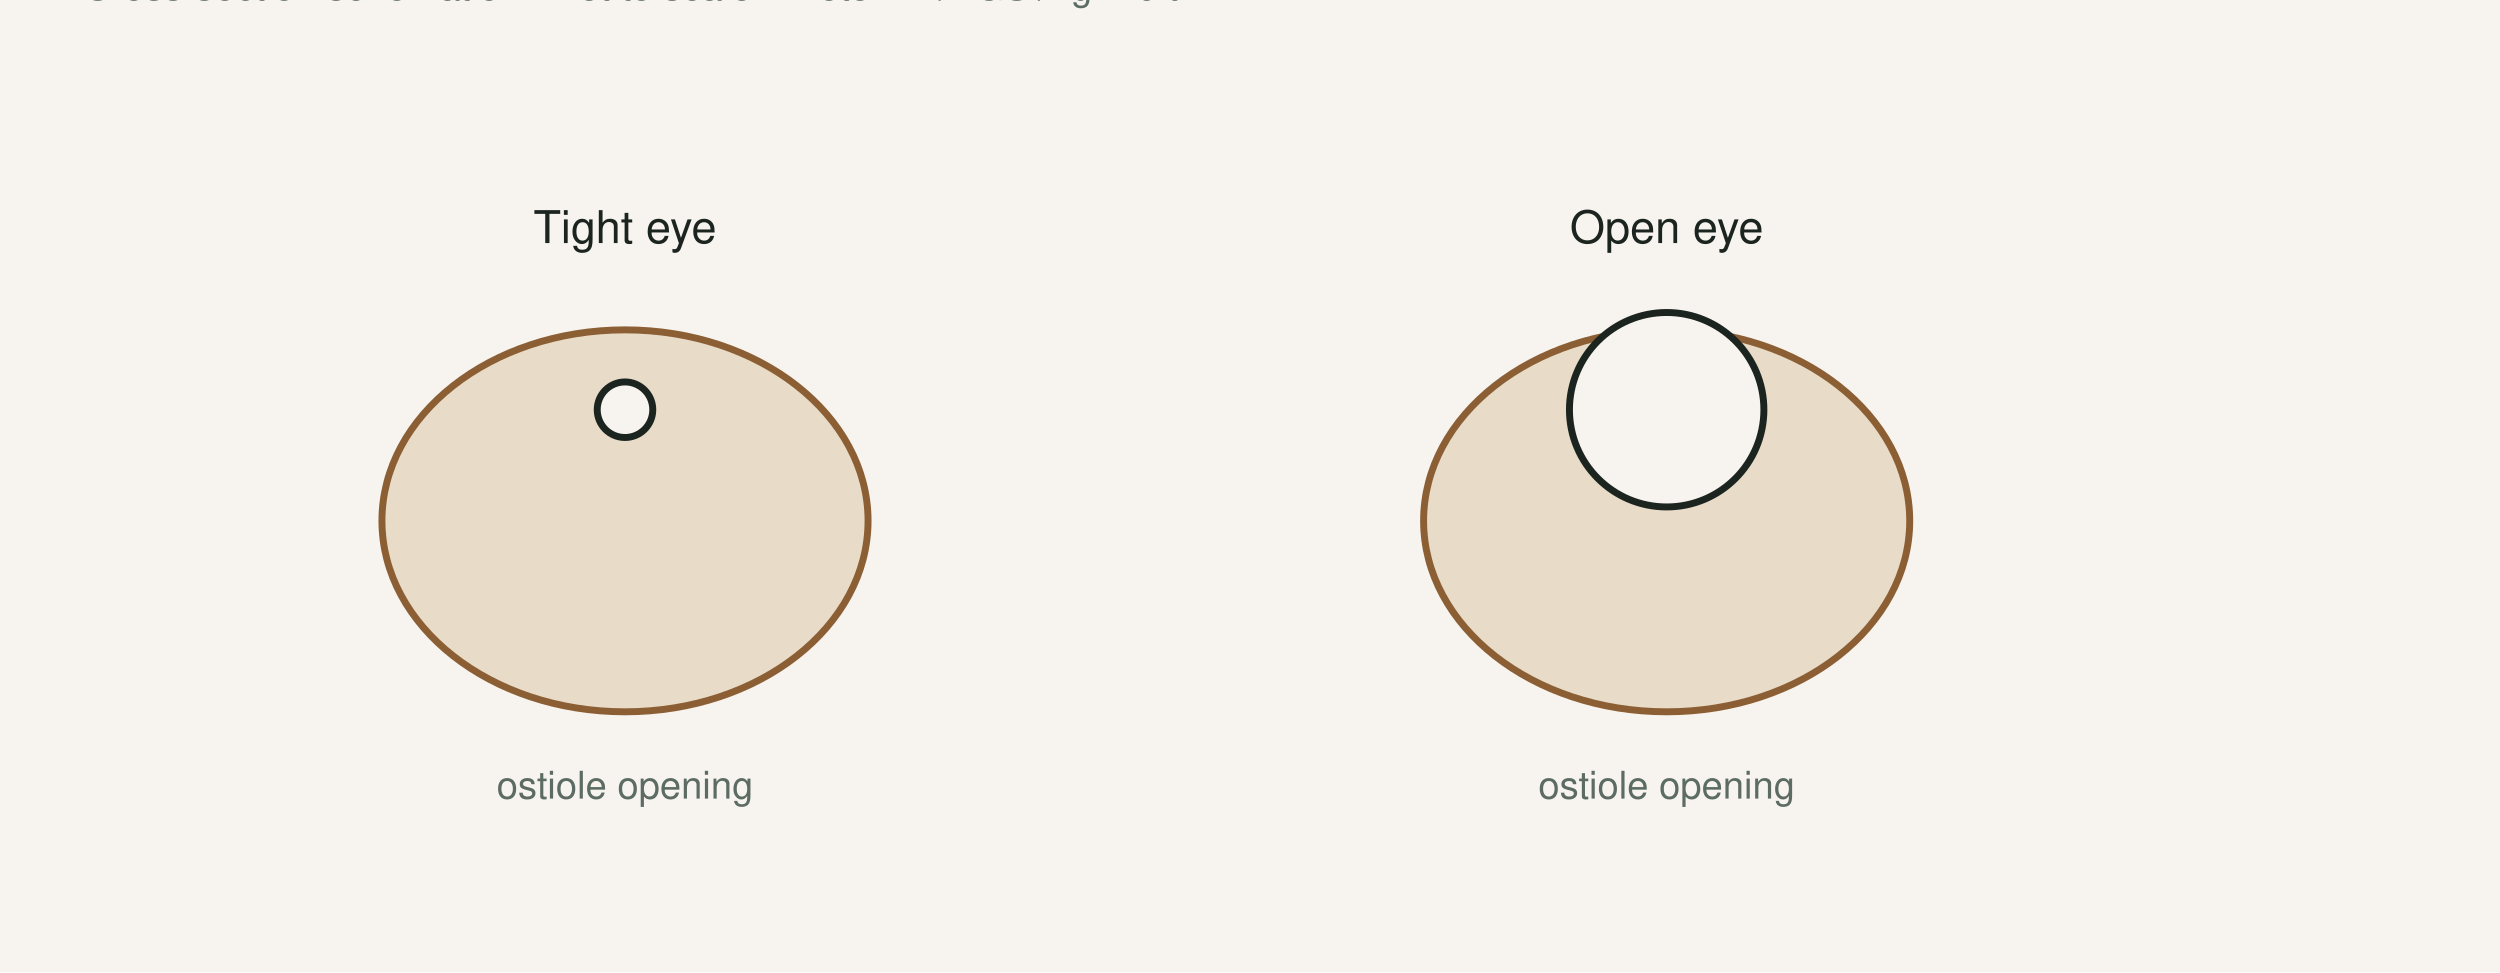
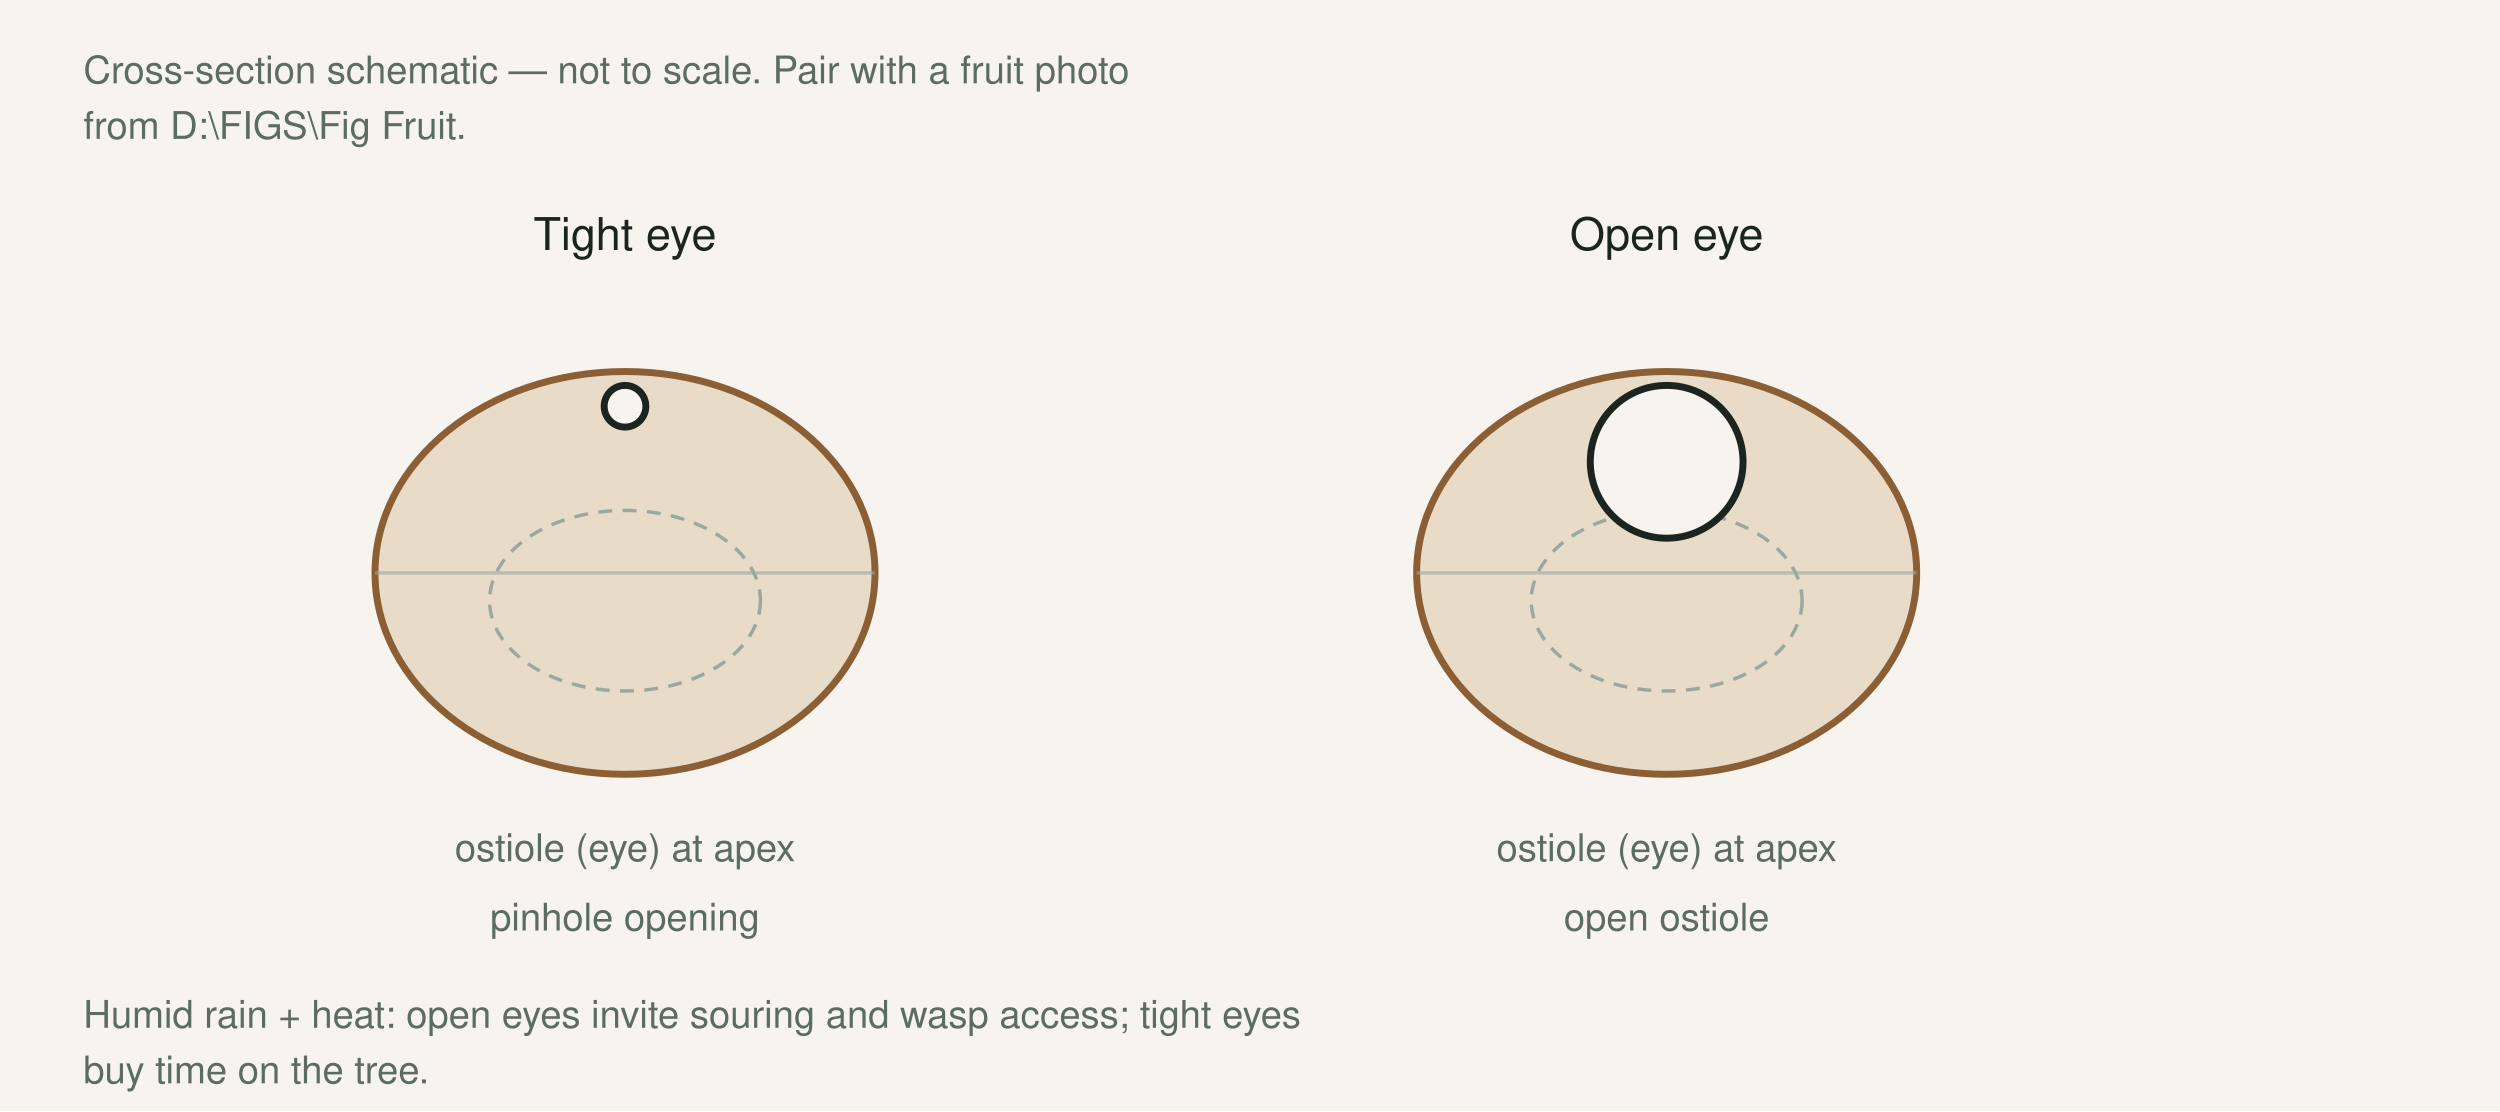
- <svg xmlns="http://www.w3.org/2000/svg" width="720" height="280" viewBox="0 0 720 280" role="img" aria-labelledby="title desc">
+ <svg xmlns="http://www.w3.org/2000/svg" width="720" height="320" viewBox="0 0 720 320" role="img" aria-labelledby="title desc">
  <rect width="100%" height="100%" fill="#f7f4ef" />
  <style>text { font-family: system-ui, 'Segoe UI', Helvetica, Arial, sans-serif; fill: #1c2420; } .label { font-size: 13px; } .small { font-size: 11px; fill: #5c6b63; } .mono { font-family: ui-monospace, Consolas, monospace; font-size: 12px; }</style>
  <text class="small">
-     <tspan x="24" dy="0">Cross-section schematic — not to scale. Photo: D:\FIGS\Fig Fruit.</tspan>
+     <tspan x="24" y="24">Cross-section schematic — not to scale. Pair with a fruit photo</tspan>
+     <tspan x="24" dy="16">from D:\FIGS\Fig Fruit.</tspan>
  </text>
-   <text class="label" x="180" y="70" text-anchor="middle">Tight eye</text>
-   <ellipse cx="180" cy="150" rx="70" ry="55" fill="#e8dcc8" stroke="#8b5e34" stroke-width="2" />
-   <circle cx="180" cy="118" r="8" fill="#f7f4ef" stroke="#1c2420" stroke-width="2" />
-   <text class="small" x="180" y="230" text-anchor="middle">ostiole opening</text>
-   <text class="label" x="480" y="70" text-anchor="middle">Open eye</text>
-   <ellipse cx="480" cy="150" rx="70" ry="55" fill="#e8dcc8" stroke="#8b5e34" stroke-width="2" />
-   <circle cx="480" cy="118" r="28" fill="#f7f4ef" stroke="#1c2420" stroke-width="2" />
-   <text class="small" x="480" y="230" text-anchor="middle">ostiole opening</text>
+   <text class="label" x="180" y="72" text-anchor="middle">Tight eye</text>
+   <ellipse cx="180" cy="165" rx="72" ry="58" fill="#e8dcc8" stroke="#8b5e34" stroke-width="2" />
+   <ellipse cx="180" cy="173" rx="39" ry="26" fill="none" stroke="#9aa89f" stroke-width="1" stroke-dasharray="4 3" />
+   <circle cx="180" cy="117" r="6" fill="#f7f4ef" stroke="#1c2420" stroke-width="2" />
+   <line x1="108" y1="165" x2="252" y2="165" stroke="#9aa89f" stroke-width="1" opacity="0.6" />
+   <text class="small" x="180" y="248" text-anchor="middle">ostiole (eye) at apex</text>
+   <text class="label" x="480" y="72" text-anchor="middle">Open eye</text>
+   <ellipse cx="480" cy="165" rx="72" ry="58" fill="#e8dcc8" stroke="#8b5e34" stroke-width="2" />
+   <ellipse cx="480" cy="173" rx="39" ry="26" fill="none" stroke="#9aa89f" stroke-width="1" stroke-dasharray="4 3" />
+   <circle cx="480" cy="133" r="22" fill="#f7f4ef" stroke="#1c2420" stroke-width="2" />
+   <line x1="408" y1="165" x2="552" y2="165" stroke="#9aa89f" stroke-width="1" opacity="0.6" />
+   <text class="small" x="480" y="248" text-anchor="middle">ostiole (eye) at apex</text>
+   <text class="small" x="180" y="268" text-anchor="middle">pinhole opening</text>
+   <text class="small" x="480" y="268" text-anchor="middle">open ostiole</text>
+   <text class="small">
+     <tspan x="24" y="296">Humid rain + heat: open eyes invite souring and wasp access; tight eyes</tspan>
+     <tspan x="24" dy="16">buy time on the tree.</tspan>
+   </text>
</svg>
